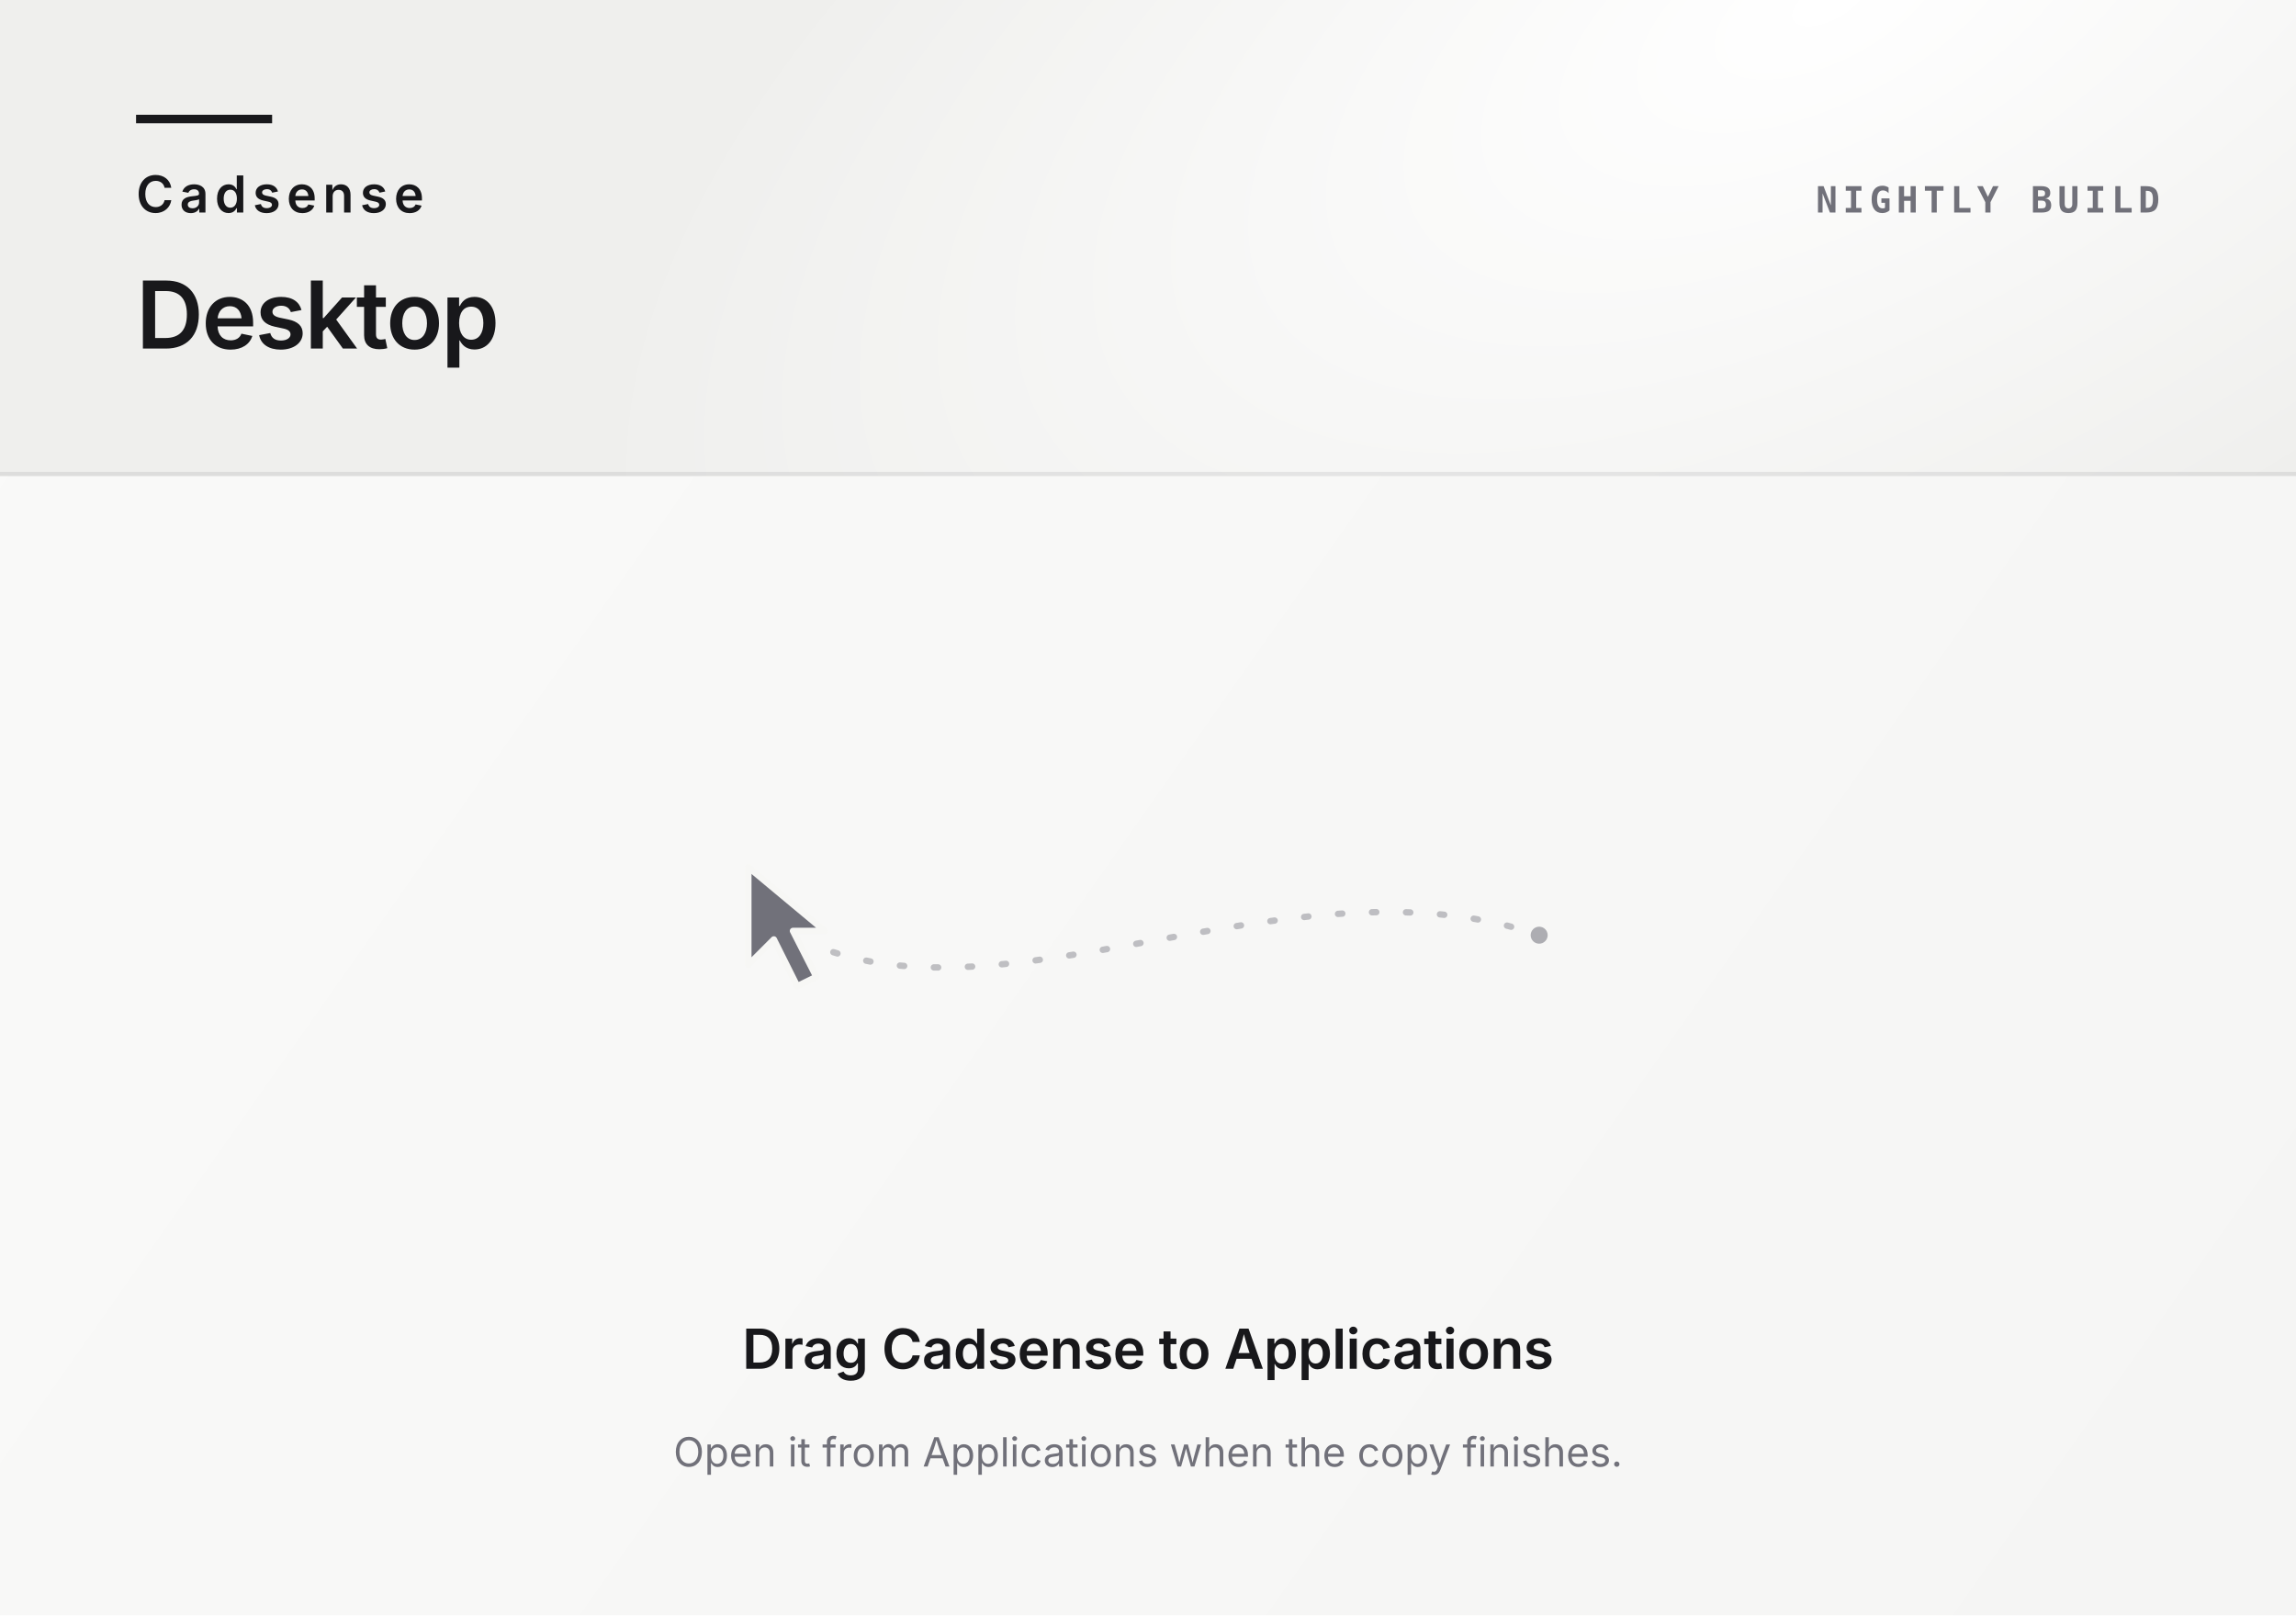
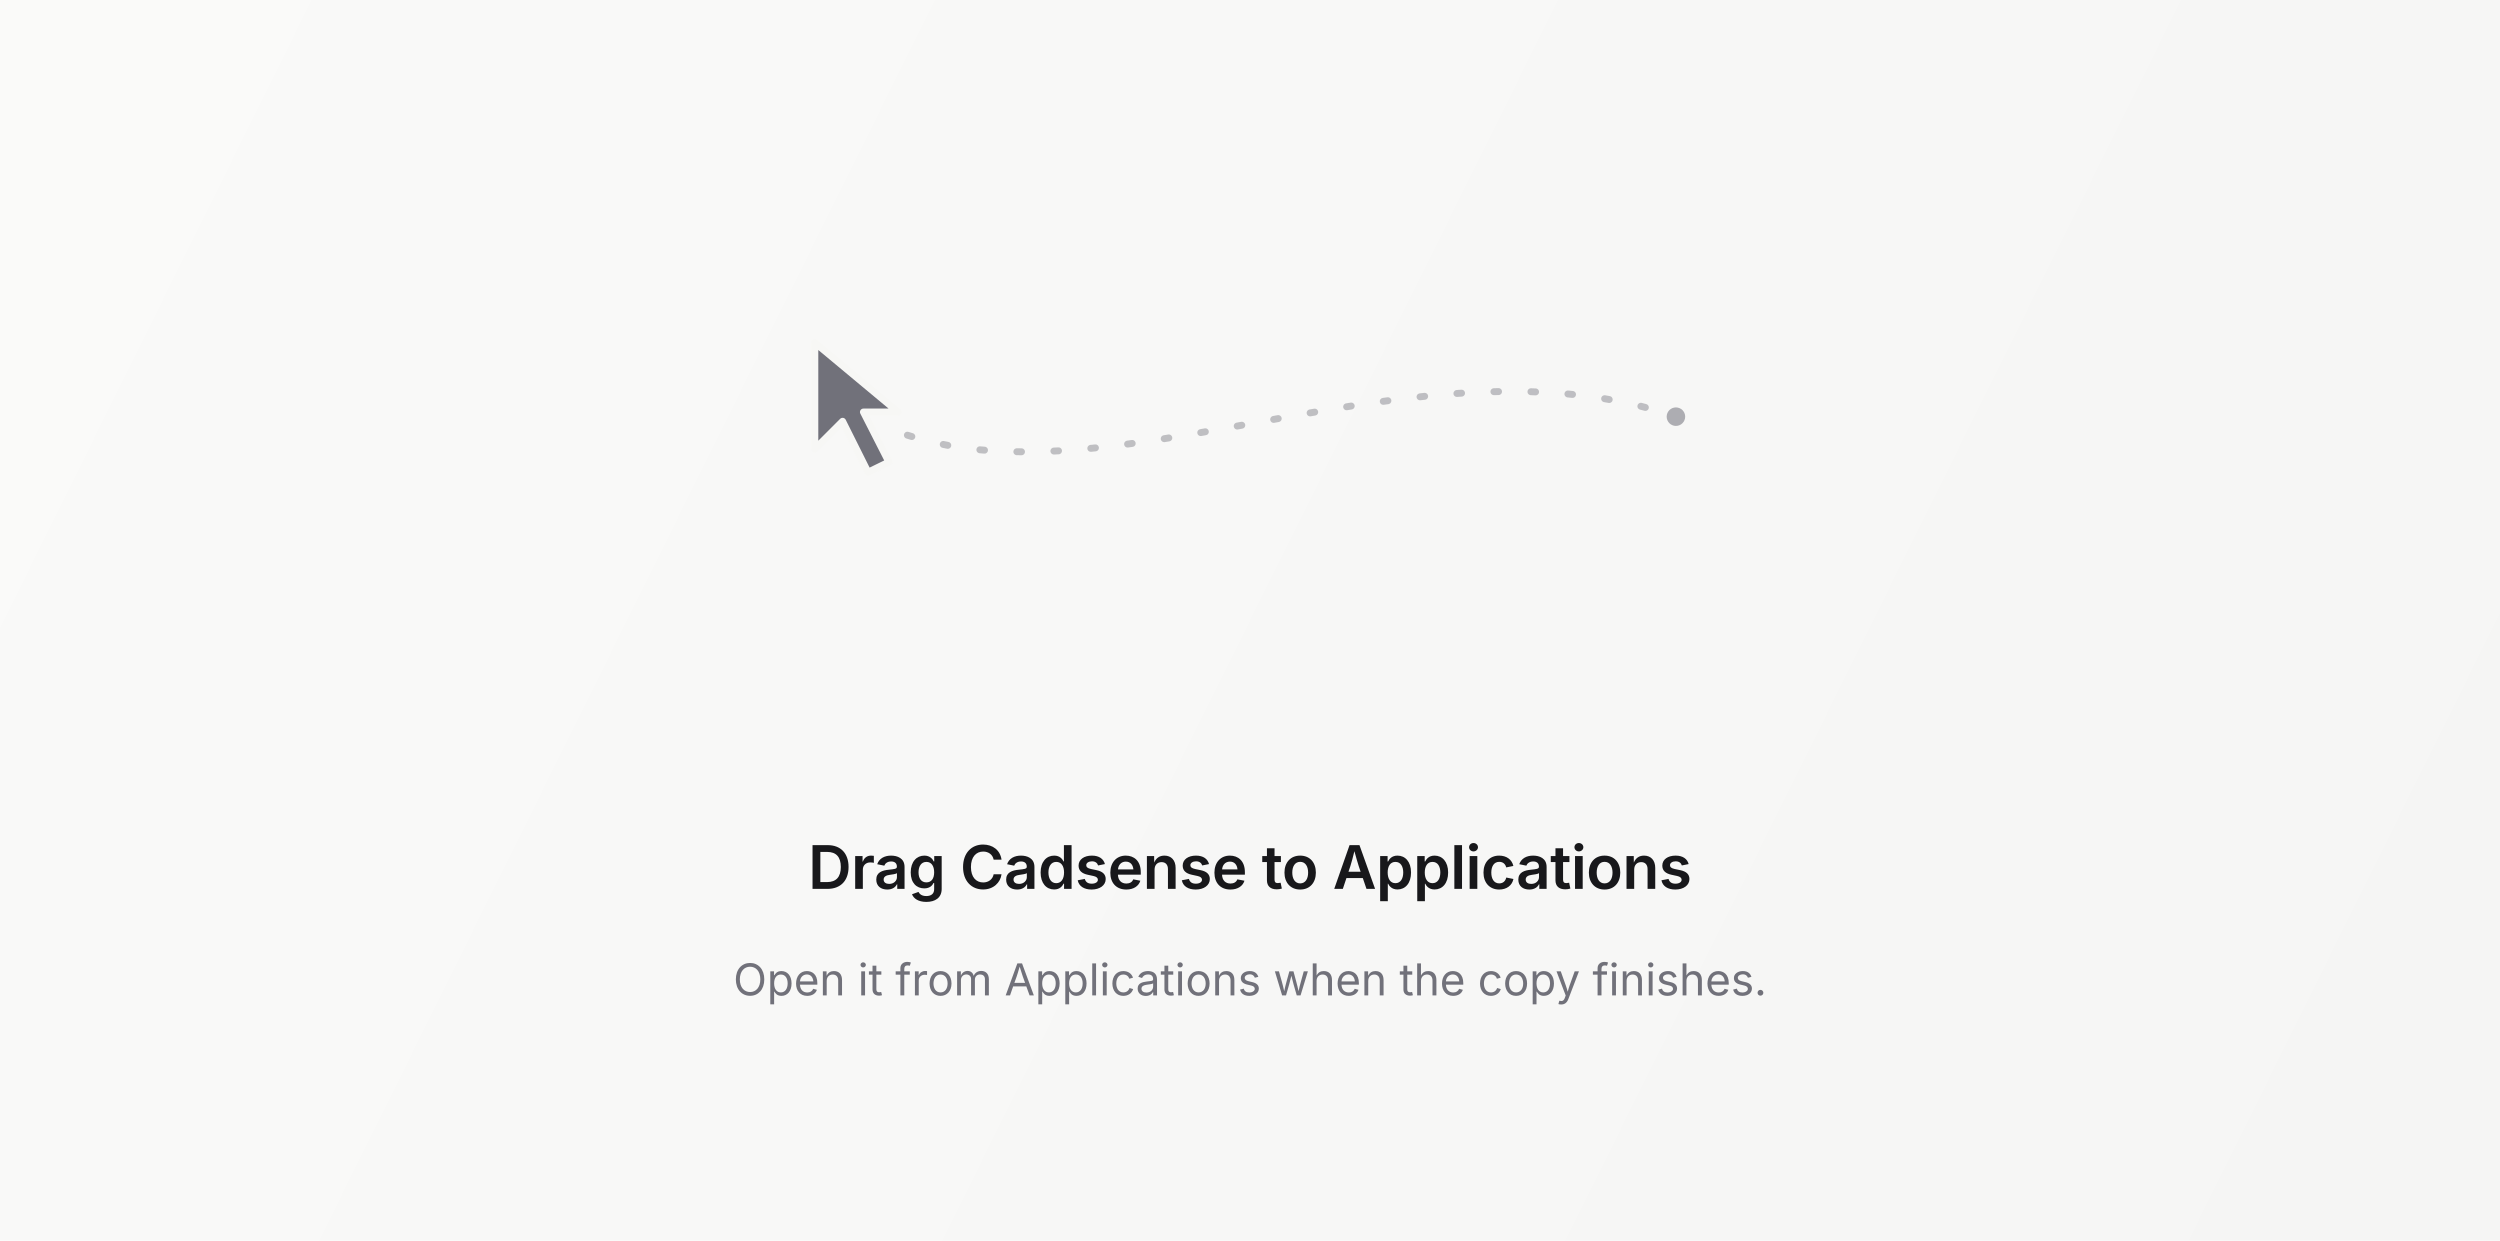
- <svg xmlns="http://www.w3.org/2000/svg" width="1080" height="760" viewBox="0 0 540 380" fill="none">
+ <svg xmlns="http://www.w3.org/2000/svg" width="1080" height="536" viewBox="0 0 540 268" fill="none">
  <defs>
-     <linearGradient id="nightly-surface" x1="0" y1="0" x2="540" y2="380" gradientUnits="userSpaceOnUse">
+     <linearGradient id="nightly-surface" x1="0" y1="0" x2="540" y2="268" gradientUnits="userSpaceOnUse">
      <stop stop-color="#FAFAF9" />
      <stop offset="1" stop-color="#F5F5F4" />
    </linearGradient>
-     <radialGradient id="nightly-light" cx="0" cy="0" r="1" gradientUnits="userSpaceOnUse" gradientTransform="translate(430 0) rotate(152) scale(320 150)">
-       <stop stop-color="#FFFFFF" />
-       <stop offset="1" stop-color="#FFFFFF" stop-opacity="0" />
-     </radialGradient>
  </defs>
-   <rect width="540" height="380" fill="url(#nightly-surface)" />
-   <rect width="540" height="112" fill="#EFEFED" />
-   <rect width="540" height="112" fill="url(#nightly-light)" />
-   <path d="M0 111.5H540" stroke="#18181B" stroke-opacity="0.08" />
-   <path d="M32 28H64" stroke="#18181B" stroke-width="2" />
-   <g font-family="-apple-system, BlinkMacSystemFont, sans-serif" fill="#18181B">
-     <text x="32" y="50" font-size="12" font-weight="600" letter-spacing="1.4">Cadsense</text>
-     <text x="32" y="82" font-size="22" font-weight="600" letter-spacing="-0.45">Desktop</text>
-     <text x="508" y="50" text-anchor="end" font-family="ui-monospace, SFMono-Regular, Menlo, monospace" font-size="8.5" font-weight="600" letter-spacing="1.2" fill="#71717A">NIGHTLY BUILD</text>
-   </g>
-   <path d="M196 224C242 239 307 201 362 220" stroke="#71717A" stroke-width="1.5" stroke-linecap="round" stroke-dasharray="1 7" opacity="0.42" />
-   <circle cx="362" cy="220" r="2" fill="#71717A" opacity="0.55" />
-   <path d="M176 204V227L182 221L187.5 232L192 229.8L186.5 219H194L176 204Z" fill="#71717A" stroke="#F7F7F5" stroke-width="1.5" stroke-linejoin="round" />
+   <rect width="540" height="268" fill="url(#nightly-surface)" />
+   <path d="M196 94C242 109 307 71 362 90" stroke="#71717A" stroke-width="1.5" stroke-linecap="round" stroke-dasharray="1 7" opacity="0.42" />
+   <circle cx="362" cy="90" r="2" fill="#71717A" opacity="0.55" />
+   <path d="M176 74V97L182 91L187.5 102L192 99.8L186.5 89H194L176 74Z" fill="#71717A" stroke="#F7F7F5" stroke-width="1.5" stroke-linejoin="round" />
  <g font-family="-apple-system, BlinkMacSystemFont, sans-serif" text-anchor="middle">
-     <text x="270" y="322" font-size="13" font-weight="600" letter-spacing="-0.1" fill="#18181B">Drag Cadsense to Applications</text>
-     <text x="270" y="345" font-size="9.5" fill="#71717A">Open it from Applications when the copy finishes.</text>
+     <text x="270" y="192" font-size="13" font-weight="600" letter-spacing="-0.1" fill="#18181B">Drag Cadsense to Applications</text>
+     <text x="270" y="215" font-size="9.5" fill="#71717A">Open it from Applications when the copy finishes.</text>
  </g>
</svg>
